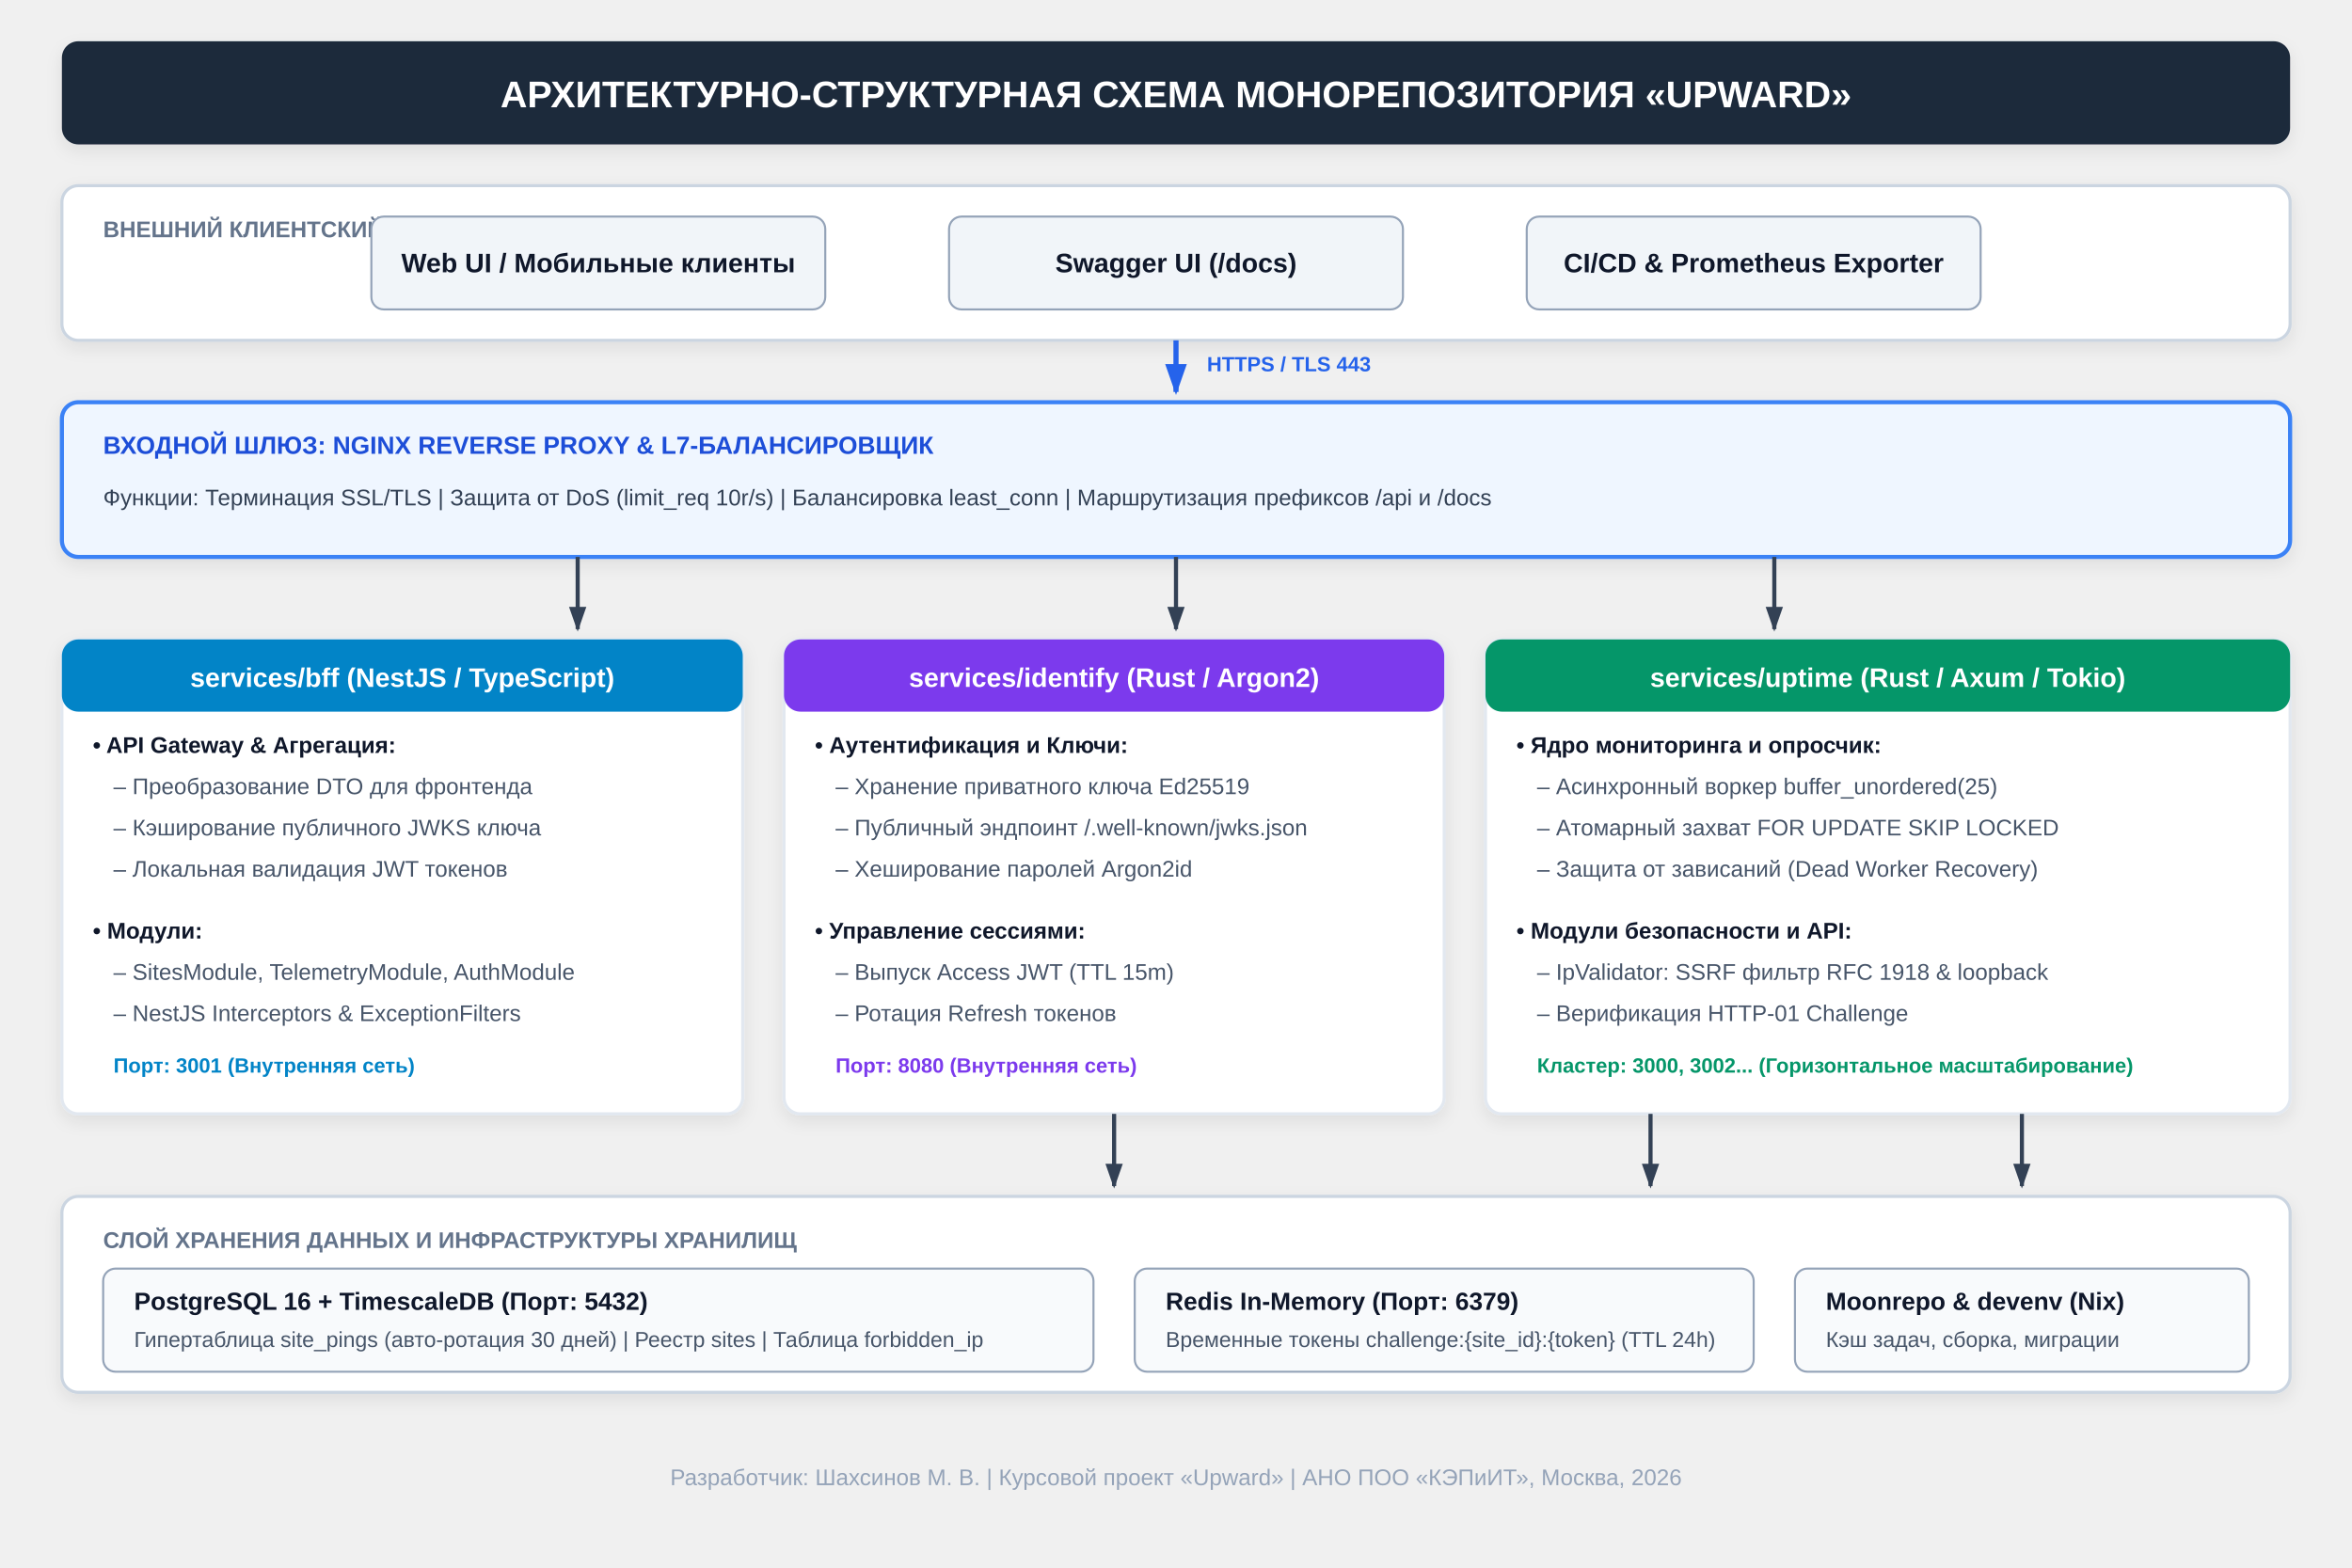
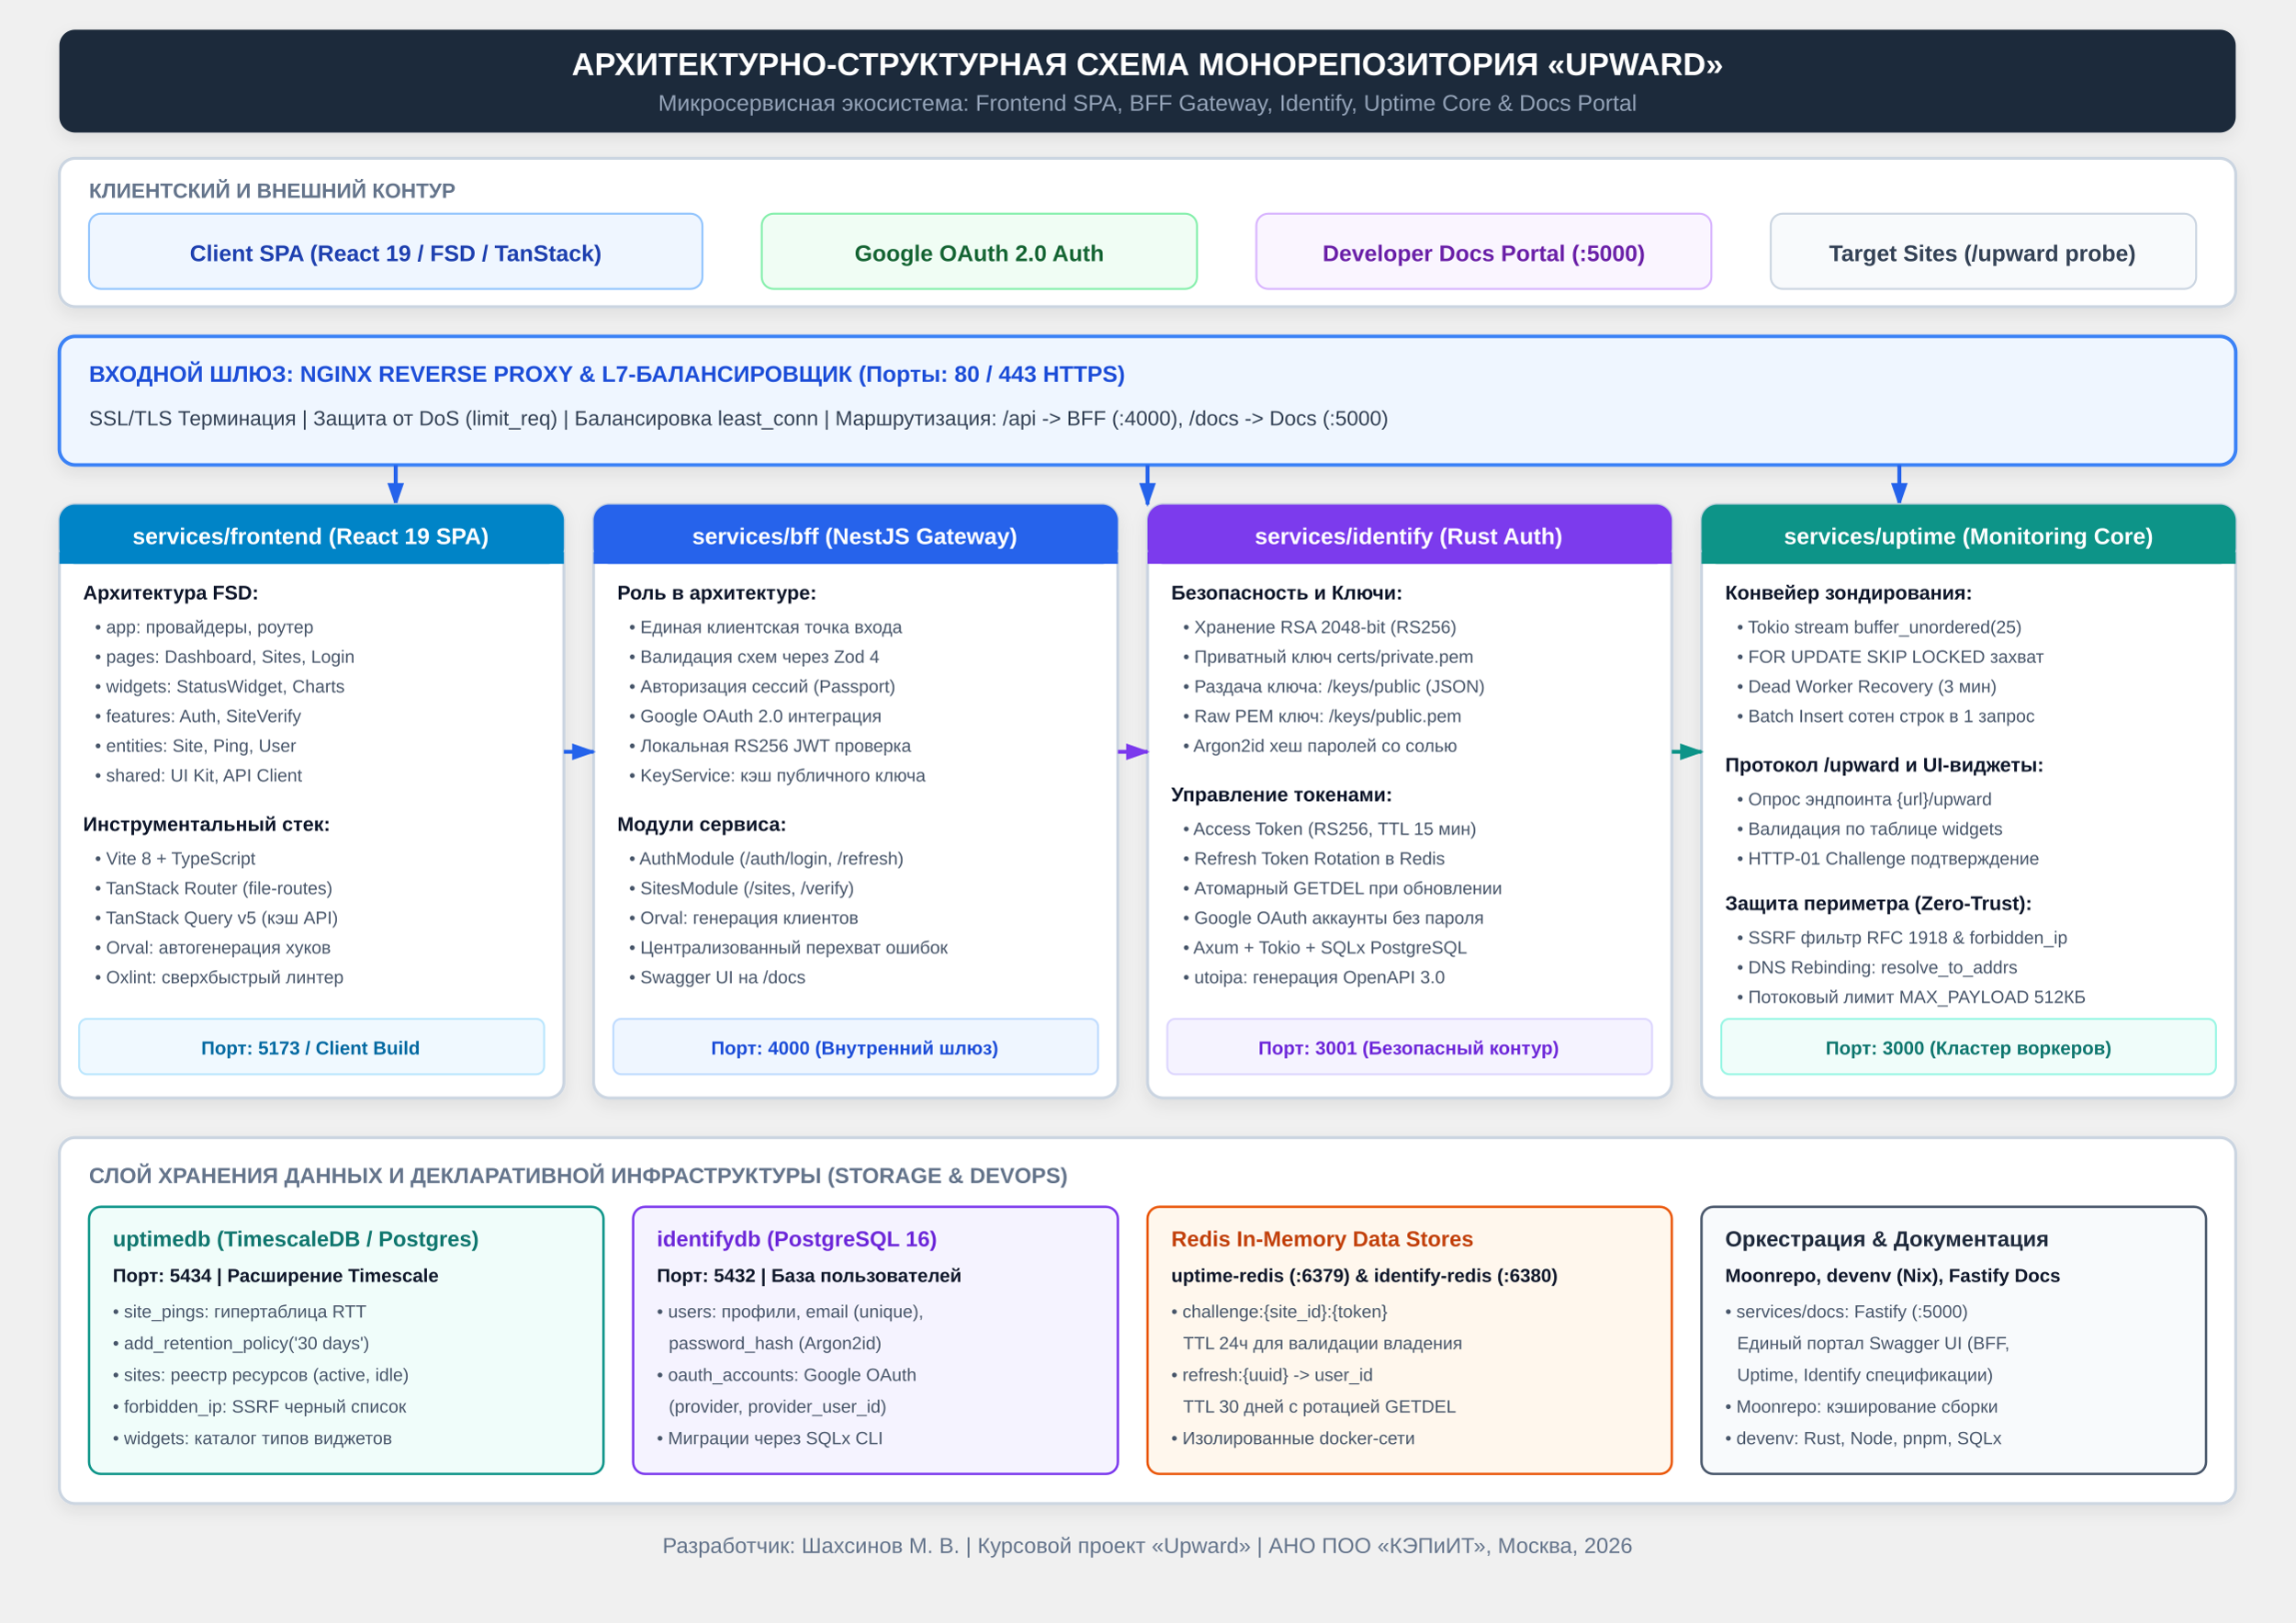
- <svg xmlns="http://www.w3.org/2000/svg" viewBox="0 0 1140 760" width="1140" height="760" style="background:#f8fafc; font-family:Arial,sans-serif;">
+ <svg xmlns="http://www.w3.org/2000/svg" viewBox="0 0 1160 820" width="1160" height="820" style="background:#f8fafc; font-family:'Segoe UI', Arial, sans-serif;">
  <defs>
    <filter id="shadow" x="-2%" y="-2%" width="104%" height="106%" filterUnits="userSpaceOnUse">
      <feDropShadow dx="0" dy="3" stdDeviation="4" flood-color="#0f172a" flood-opacity="0.08" />
    </filter>
    <marker id="arrow" viewBox="0 0 10 10" refX="9" refY="5" markerWidth="6" markerHeight="6" orient="auto-start-reverse">
      <path d="M 0 1.5 L 10 5 L 0 8.5 z" fill="#334155" />
    </marker>
    <marker id="arrow-blue" viewBox="0 0 10 10" refX="9" refY="5" markerWidth="6" markerHeight="6" orient="auto-start-reverse">
      <path d="M 0 1.5 L 10 5 L 0 8.5 z" fill="#2563eb" />
    </marker>
+     <marker id="arrow-teal" viewBox="0 0 10 10" refX="9" refY="5" markerWidth="6" markerHeight="6" orient="auto-start-reverse">
+       <path d="M 0 1.5 L 10 5 L 0 8.5 z" fill="#0d9488" />
+     </marker>
    <marker id="arrow-purple" viewBox="0 0 10 10" refX="9" refY="5" markerWidth="6" markerHeight="6" orient="auto-start-reverse">
-       <path d="M 0 1.5 L 10 5 L 0 8.5 z" fill="#9333ea" />
+       <path d="M 0 1.5 L 10 5 L 0 8.5 z" fill="#7c3aed" />
    </marker>
  </defs>
-   <rect x="30" y="20" width="1080" height="50" rx="8" fill="#1e293b" filter="url(#shadow)" />
-   <text x="570" y="52" fill="#ffffff" font-size="18" font-weight="bold" text-anchor="middle">АРХИТЕКТУРНО-СТРУКТУРНАЯ СХЕМА МОНОРЕПОЗИТОРИЯ «UPWARD»</text>
-   <rect x="30" y="90" width="1080" height="75" rx="8" fill="#ffffff" stroke="#cbd5e1" stroke-width="1.5" filter="url(#shadow)" />
-   <text x="50" y="115" fill="#64748b" font-size="11" font-weight="bold">ВНЕШНИЙ КЛИЕНТСКИЙ КОНТУР</text>
-   <rect x="180" y="105" width="220" height="45" rx="6" fill="#f1f5f9" stroke="#94a3b8" />
-   <text x="290" y="132" fill="#0f172a" font-size="13" font-weight="bold" text-anchor="middle">Web UI / Мобильные клиенты</text>
-   <rect x="460" y="105" width="220" height="45" rx="6" fill="#f1f5f9" stroke="#94a3b8" />
-   <text x="570" y="132" fill="#0f172a" font-size="13" font-weight="bold" text-anchor="middle">Swagger UI (/docs)</text>
-   <rect x="740" y="105" width="220" height="45" rx="6" fill="#f1f5f9" stroke="#94a3b8" />
-   <text x="850" y="132" fill="#0f172a" font-size="13" font-weight="bold" text-anchor="middle">CI/CD &amp; Prometheus Exporter</text>
-   <path d="M 570 165 L 570 190" fill="none" stroke="#2563eb" stroke-width="2.5" marker-end="url(#arrow-blue)" />
-   <text x="585" y="180" fill="#2563eb" font-size="10" font-weight="bold">HTTPS / TLS 443</text>
-   <rect x="30" y="195" width="1080" height="75" rx="8" fill="#eff6ff" stroke="#3b82f6" stroke-width="2" filter="url(#shadow)" />
-   <text x="50" y="220" fill="#1d4ed8" font-size="12" font-weight="bold">ВХОДНОЙ ШЛЮЗ: NGINX REVERSE PROXY &amp; L7-БАЛАНСИРОВЩИК</text>
-   <text x="50" y="245" fill="#334155" font-size="11">Функции: Терминация SSL/TLS | Защита от DoS (limit_req 10r/s) | Балансировка least_conn | Маршрутизация префиксов /api и /docs</text>
-   <path d="M 280 270 L 280 305" fill="none" stroke="#334155" stroke-width="2" marker-end="url(#arrow)" />
-   <path d="M 570 270 L 570 305" fill="none" stroke="#334155" stroke-width="2" marker-end="url(#arrow)" />
-   <path d="M 860 270 L 860 305" fill="none" stroke="#334155" stroke-width="2" marker-end="url(#arrow)" />
-   <rect x="30" y="310" width="330" height="230" rx="8" fill="#ffffff" stroke="#e2e8f0" stroke-width="1.5" filter="url(#shadow)" />
-   <rect x="30" y="310" width="330" height="35" rx="8" fill="#0284c7" />
-   <text x="195" y="333" fill="#ffffff" font-size="13" font-weight="bold" text-anchor="middle">services/bff (NestJS / TypeScript)</text>
-   <text x="45" y="365" fill="#0f172a" font-size="11" font-weight="bold">• API Gateway &amp; Агрегация:</text>
-   <text x="55" y="385" fill="#475569" font-size="11">– Преобразование DTO для фронтенда</text>
-   <text x="55" y="405" fill="#475569" font-size="11">– Кэширование публичного JWKS ключа</text>
-   <text x="55" y="425" fill="#475569" font-size="11">– Локальная валидация JWT токенов</text>
-   <text x="45" y="455" fill="#0f172a" font-size="11" font-weight="bold">• Модули:</text>
-   <text x="55" y="475" fill="#475569" font-size="11">– SitesModule, TelemetryModule, AuthModule</text>
-   <text x="55" y="495" fill="#475569" font-size="11">– NestJS Interceptors &amp; ExceptionFilters</text>
-   <text x="55" y="520" fill="#0284c7" font-size="10" font-weight="bold">Порт: 3001 (Внутренняя сеть)</text>
-   <rect x="380" y="310" width="320" height="230" rx="8" fill="#ffffff" stroke="#e2e8f0" stroke-width="1.5" filter="url(#shadow)" />
-   <rect x="380" y="310" width="320" height="35" rx="8" fill="#7c3aed" />
-   <text x="540" y="333" fill="#ffffff" font-size="13" font-weight="bold" text-anchor="middle">services/identify (Rust / Argon2)</text>
-   <text x="395" y="365" fill="#0f172a" font-size="11" font-weight="bold">• Аутентификация и Ключи:</text>
-   <text x="405" y="385" fill="#475569" font-size="11">– Хранение приватного ключа Ed25519</text>
-   <text x="405" y="405" fill="#475569" font-size="11">– Публичный эндпоинт /.well-known/jwks.json</text>
-   <text x="405" y="425" fill="#475569" font-size="11">– Хеширование паролей Argon2id</text>
-   <text x="395" y="455" fill="#0f172a" font-size="11" font-weight="bold">• Управление сессиями:</text>
-   <text x="405" y="475" fill="#475569" font-size="11">– Выпуск Access JWT (TTL 15m)</text>
-   <text x="405" y="495" fill="#475569" font-size="11">– Ротация Refresh токенов</text>
-   <text x="405" y="520" fill="#7c3aed" font-size="10" font-weight="bold">Порт: 8080 (Внутренняя сеть)</text>
-   <rect x="720" y="310" width="390" height="230" rx="8" fill="#ffffff" stroke="#e2e8f0" stroke-width="1.5" filter="url(#shadow)" />
-   <rect x="720" y="310" width="390" height="35" rx="8" fill="#059669" />
-   <text x="915" y="333" fill="#ffffff" font-size="13" font-weight="bold" text-anchor="middle">services/uptime (Rust / Axum / Tokio)</text>
-   <text x="735" y="365" fill="#0f172a" font-size="11" font-weight="bold">• Ядро мониторинга и опросчик:</text>
-   <text x="745" y="385" fill="#475569" font-size="11">– Асинхронный воркер buffer_unordered(25)</text>
-   <text x="745" y="405" fill="#475569" font-size="11">– Атомарный захват FOR UPDATE SKIP LOCKED</text>
-   <text x="745" y="425" fill="#475569" font-size="11">– Защита от зависаний (Dead Worker Recovery)</text>
-   <text x="735" y="455" fill="#0f172a" font-size="11" font-weight="bold">• Модули безопасности и API:</text>
-   <text x="745" y="475" fill="#475569" font-size="11">– IpValidator: SSRF фильтр RFC 1918 &amp; loopback</text>
-   <text x="745" y="495" fill="#475569" font-size="11">– Верификация HTTP-01 Challenge</text>
-   <text x="745" y="520" fill="#059669" font-size="10" font-weight="bold">Кластер: 3000, 3002... (Горизонтальное масштабирование)</text>
-   <path d="M 800 540 L 800 575" fill="none" stroke="#334155" stroke-width="2" marker-end="url(#arrow)" />
-   <path d="M 980 540 L 980 575" fill="none" stroke="#334155" stroke-width="2" marker-end="url(#arrow)" />
-   <path d="M 540 540 L 540 575" fill="none" stroke="#334155" stroke-width="2" marker-end="url(#arrow)" />
-   <rect x="30" y="580" width="1080" height="95" rx="8" fill="#ffffff" stroke="#cbd5e1" stroke-width="1.5" filter="url(#shadow)" />
-   <text x="50" y="605" fill="#64748b" font-size="11" font-weight="bold">СЛОЙ ХРАНЕНИЯ ДАННЫХ И ИНФРАСТРУКТУРЫ ХРАНИЛИЩ</text>
-   <rect x="50" y="615" width="480" height="50" rx="6" fill="#f8fafc" stroke="#94a3b8" />
-   <text x="65" y="635" fill="#0f172a" font-size="12" font-weight="bold">PostgreSQL 16 + TimescaleDB (Порт: 5432)</text>
-   <text x="65" y="653" fill="#475569" font-size="10.5">Гипертаблица site_pings (авто-ротация 30 дней) | Реестр sites | Таблица forbidden_ip</text>
-   <rect x="550" y="615" width="300" height="50" rx="6" fill="#f8fafc" stroke="#94a3b8" />
-   <text x="565" y="635" fill="#0f172a" font-size="12" font-weight="bold">Redis In-Memory (Порт: 6379)</text>
-   <text x="565" y="653" fill="#475569" font-size="10.5">Временные токены challenge:{site_id}:{token} (TTL 24h)</text>
-   <rect x="870" y="615" width="220" height="50" rx="6" fill="#f8fafc" stroke="#94a3b8" />
-   <text x="885" y="635" fill="#0f172a" font-size="12" font-weight="bold">Moonrepo &amp; devenv (Nix)</text>
-   <text x="885" y="653" fill="#475569" font-size="10.5">Кэш задач, сборка, миграции</text>
-   <text x="570" y="720" fill="#94a3b8" font-size="11" text-anchor="middle">Разработчик: Шахсинов М. В. | Курсовой проект «Upward» | АНО ПОО «КЭПиИТ», Москва, 2026</text>
+   <rect x="30" y="15" width="1100" height="52" rx="8" fill="#1e293b" filter="url(#shadow)" />
+   <text x="580" y="38" fill="#ffffff" font-size="16" font-weight="bold" text-anchor="middle">АРХИТЕКТУРНО-СТРУКТУРНАЯ СХЕМА МОНОРЕПОЗИТОРИЯ «UPWARD»</text>
+   <text x="580" y="56" fill="#94a3b8" font-size="11.5" text-anchor="middle">Микросервисная экосистема: Frontend SPA, BFF Gateway, Identify, Uptime Core &amp; Docs Portal</text>
+   <rect x="30" y="80" width="1100" height="75" rx="8" fill="#ffffff" stroke="#cbd5e1" stroke-width="1.5" filter="url(#shadow)" />
+   <text x="45" y="100" fill="#64748b" font-size="10.5" font-weight="bold">КЛИЕНТСКИЙ И ВНЕШНИЙ КОНТУР</text>
+   <rect x="45" y="108" width="310" height="38" rx="6" fill="#eff6ff" stroke="#93c5fd" />
+   <text x="200" y="132" fill="#1e40af" font-size="11.5" font-weight="bold" text-anchor="middle">Client SPA (React 19 / FSD / TanStack)</text>
+   <rect x="385" y="108" width="220" height="38" rx="6" fill="#f0fdf4" stroke="#86efac" />
+   <text x="495" y="132" fill="#166534" font-size="11.5" font-weight="bold" text-anchor="middle">Google OAuth 2.0 Auth</text>
+   <rect x="635" y="108" width="230" height="38" rx="6" fill="#faf5ff" stroke="#d8b4fe" />
+   <text x="750" y="132" fill="#6b21a8" font-size="11.5" font-weight="bold" text-anchor="middle">Developer Docs Portal (:5000)</text>
+   <rect x="895" y="108" width="215" height="38" rx="6" fill="#f8fafc" stroke="#cbd5e1" />
+   <text x="1002" y="132" fill="#334155" font-size="11.5" font-weight="bold" text-anchor="middle">Target Sites (/upward probe)</text>
+   <rect x="30" y="170" width="1100" height="65" rx="8" fill="#eff6ff" stroke="#3b82f6" stroke-width="1.8" filter="url(#shadow)" />
+   <text x="45" y="193" fill="#1d4ed8" font-size="11.5" font-weight="bold">ВХОДНОЙ ШЛЮЗ: NGINX REVERSE PROXY &amp; L7-БАЛАНСИРОВЩИК (Порты: 80 / 443 HTTPS)</text>
+   <text x="45" y="215" fill="#334155" font-size="10.5">SSL/TLS Терминация | Защита от DoS (limit_req) | Балансировка least_conn | Маршрутизация: /api -&gt; BFF (:4000), /docs -&gt; Docs (:5000)</text>
+   <path d="M 200 235 L 200 255" fill="none" stroke="#2563eb" stroke-width="2" marker-end="url(#arrow-blue)" />
+   <path d="M 580 235 L 580 255" fill="none" stroke="#2563eb" stroke-width="2" marker-end="url(#arrow-blue)" />
+   <path d="M 960 235 L 960 255" fill="none" stroke="#2563eb" stroke-width="2" marker-end="url(#arrow-blue)" />
+   <g transform="translate(30, 255)" filter="url(#shadow)">
+     <rect x="0" y="0" width="255" height="300" rx="8" fill="#ffffff" stroke="#cbd5e1" stroke-width="1.5" />
+     <rect x="0" y="0" width="255" height="30" rx="8" fill="#0284c7" />
+     <rect x="0" y="24" width="255" height="6" fill="#0284c7" />
+     <text x="127" y="20" fill="#ffffff" font-size="11.5" font-weight="bold" text-anchor="middle">services/frontend (React 19 SPA)</text>
+     <text x="12" y="48" fill="#0f172a" font-size="10" font-weight="bold">Архитектура FSD:</text>
+     <text x="18" y="65" fill="#475569" font-size="9">• app: провайдеры, роутер</text>
+     <text x="18" y="80" fill="#475569" font-size="9">• pages: Dashboard, Sites, Login</text>
+     <text x="18" y="95" fill="#475569" font-size="9">• widgets: StatusWidget, Charts</text>
+     <text x="18" y="110" fill="#475569" font-size="9">• features: Auth, SiteVerify</text>
+     <text x="18" y="125" fill="#475569" font-size="9">• entities: Site, Ping, User</text>
+     <text x="18" y="140" fill="#475569" font-size="9">• shared: UI Kit, API Client</text>
+     <text x="12" y="165" fill="#0f172a" font-size="10" font-weight="bold">Инструментальный стек:</text>
+     <text x="18" y="182" fill="#475569" font-size="9">• Vite 8 + TypeScript</text>
+     <text x="18" y="197" fill="#475569" font-size="9">• TanStack Router (file-routes)</text>
+     <text x="18" y="212" fill="#475569" font-size="9">• TanStack Query v5 (кэш API)</text>
+     <text x="18" y="227" fill="#475569" font-size="9">• Orval: автогенерация хуков</text>
+     <text x="18" y="242" fill="#475569" font-size="9">• Oxlint: сверхбыстрый линтер</text>
+     <rect x="10" y="260" width="235" height="28" rx="4" fill="#f0f9ff" stroke="#bae6fd" />
+     <text x="127" y="278" fill="#0369a1" font-size="9.5" font-weight="bold" text-anchor="middle">Порт: 5173 / Client Build</text>
+   </g>
+   <g transform="translate(300, 255)" filter="url(#shadow)">
+     <rect x="0" y="0" width="265" height="300" rx="8" fill="#ffffff" stroke="#cbd5e1" stroke-width="1.5" />
+     <rect x="0" y="0" width="265" height="30" rx="8" fill="#2563eb" />
+     <rect x="0" y="24" width="265" height="6" fill="#2563eb" />
+     <text x="132" y="20" fill="#ffffff" font-size="11.5" font-weight="bold" text-anchor="middle">services/bff (NestJS Gateway)</text>
+     <text x="12" y="48" fill="#0f172a" font-size="10" font-weight="bold">Роль в архитектуре:</text>
+     <text x="18" y="65" fill="#475569" font-size="9">• Единая клиентская точка входа</text>
+     <text x="18" y="80" fill="#475569" font-size="9">• Валидация схем через Zod 4</text>
+     <text x="18" y="95" fill="#475569" font-size="9">• Авторизация сессий (Passport)</text>
+     <text x="18" y="110" fill="#475569" font-size="9">• Google OAuth 2.0 интеграция</text>
+     <text x="18" y="125" fill="#475569" font-size="9">• Локальная RS256 JWT проверка</text>
+     <text x="18" y="140" fill="#475569" font-size="9">• KeyService: кэш публичного ключа</text>
+     <text x="12" y="165" fill="#0f172a" font-size="10" font-weight="bold">Модули сервиса:</text>
+     <text x="18" y="182" fill="#475569" font-size="9">• AuthModule (/auth/login, /refresh)</text>
+     <text x="18" y="197" fill="#475569" font-size="9">• SitesModule (/sites, /verify)</text>
+     <text x="18" y="212" fill="#475569" font-size="9">• Orval: генерация клиентов</text>
+     <text x="18" y="227" fill="#475569" font-size="9">• Централизованный перехват ошибок</text>
+     <text x="18" y="242" fill="#475569" font-size="9">• Swagger UI на /docs</text>
+     <rect x="10" y="260" width="245" height="28" rx="4" fill="#eff6ff" stroke="#bfdbfe" />
+     <text x="132" y="278" fill="#1d4ed8" font-size="9.5" font-weight="bold" text-anchor="middle">Порт: 4000 (Внутренний шлюз)</text>
+   </g>
+   <g transform="translate(580, 255)" filter="url(#shadow)">
+     <rect x="0" y="0" width="265" height="300" rx="8" fill="#ffffff" stroke="#cbd5e1" stroke-width="1.5" />
+     <rect x="0" y="0" width="265" height="30" rx="8" fill="#7c3aed" />
+     <rect x="0" y="24" width="265" height="6" fill="#7c3aed" />
+     <text x="132" y="20" fill="#ffffff" font-size="11.5" font-weight="bold" text-anchor="middle">services/identify (Rust Auth)</text>
+     <text x="12" y="48" fill="#0f172a" font-size="10" font-weight="bold">Безопасность и Ключи:</text>
+     <text x="18" y="65" fill="#475569" font-size="9">• Хранение RSA 2048-bit (RS256)</text>
+     <text x="18" y="80" fill="#475569" font-size="9">• Приватный ключ certs/private.pem</text>
+     <text x="18" y="95" fill="#475569" font-size="9">• Раздача ключа: /keys/public (JSON)</text>
+     <text x="18" y="110" fill="#475569" font-size="9">• Raw PEM ключ: /keys/public.pem</text>
+     <text x="18" y="125" fill="#475569" font-size="9">• Argon2id хеш паролей со солью</text>
+     <text x="12" y="150" fill="#0f172a" font-size="10" font-weight="bold">Управление токенами:</text>
+     <text x="18" y="167" fill="#475569" font-size="9">• Access Token (RS256, TTL 15 мин)</text>
+     <text x="18" y="182" fill="#475569" font-size="9">• Refresh Token Rotation в Redis</text>
+     <text x="18" y="197" fill="#475569" font-size="9">• Атомарный GETDEL при обновлении</text>
+     <text x="18" y="212" fill="#475569" font-size="9">• Google OAuth аккаунты без пароля</text>
+     <text x="18" y="227" fill="#475569" font-size="9">• Axum + Tokio + SQLx PostgreSQL</text>
+     <text x="18" y="242" fill="#475569" font-size="9">• utoipa: генерация OpenAPI 3.0</text>
+     <rect x="10" y="260" width="245" height="28" rx="4" fill="#f5f3ff" stroke="#ddd6fe" />
+     <text x="132" y="278" fill="#6d28d9" font-size="9.5" font-weight="bold" text-anchor="middle">Порт: 3001 (Безопасный контур)</text>
+   </g>
+   <g transform="translate(860, 255)" filter="url(#shadow)">
+     <rect x="0" y="0" width="270" height="300" rx="8" fill="#ffffff" stroke="#cbd5e1" stroke-width="1.5" />
+     <rect x="0" y="0" width="270" height="30" rx="8" fill="#0d9488" />
+     <rect x="0" y="24" width="270" height="6" fill="#0d9488" />
+     <text x="135" y="20" fill="#ffffff" font-size="11.5" font-weight="bold" text-anchor="middle">services/uptime (Monitoring Core)</text>
+     <text x="12" y="48" fill="#0f172a" font-size="10" font-weight="bold">Конвейер зондирования:</text>
+     <text x="18" y="65" fill="#475569" font-size="9">• Tokio stream buffer_unordered(25)</text>
+     <text x="18" y="80" fill="#475569" font-size="9">• FOR UPDATE SKIP LOCKED захват</text>
+     <text x="18" y="95" fill="#475569" font-size="9">• Dead Worker Recovery (3 мин)</text>
+     <text x="18" y="110" fill="#475569" font-size="9">• Batch Insert сотен строк в 1 запрос</text>
+     <text x="12" y="135" fill="#0f172a" font-size="10" font-weight="bold">Протокол /upward и UI-виджеты:</text>
+     <text x="18" y="152" fill="#475569" font-size="9">• Опрос эндпоинта {url}/upward</text>
+     <text x="18" y="167" fill="#475569" font-size="9">• Валидация по таблице widgets</text>
+     <text x="18" y="182" fill="#475569" font-size="9">• HTTP-01 Challenge подтверждение</text>
+     <text x="12" y="205" fill="#0f172a" font-size="10" font-weight="bold">Защита периметра (Zero-Trust):</text>
+     <text x="18" y="222" fill="#475569" font-size="9">• SSRF фильтр RFC 1918 &amp; forbidden_ip</text>
+     <text x="18" y="237" fill="#475569" font-size="9">• DNS Rebinding: resolve_to_addrs</text>
+     <text x="18" y="252" fill="#475569" font-size="9">• Потоковый лимит MAX_PAYLOAD 512КБ</text>
+     <rect x="10" y="260" width="250" height="28" rx="4" fill="#f0fdfa" stroke="#99f6e4" />
+     <text x="135" y="278" fill="#0f766e" font-size="9.5" font-weight="bold" text-anchor="middle">Порт: 3000 (Кластер воркеров)</text>
+   </g>
+   <path d="M 285 380 L 300 380" fill="none" stroke="#2563eb" stroke-width="2" marker-end="url(#arrow-blue)" />
+   <path d="M 565 380 L 580 380" fill="none" stroke="#7c3aed" stroke-width="2" marker-end="url(#arrow-purple)" />
+   <path d="M 845 380 L 860 380" fill="none" stroke="#0d9488" stroke-width="2" marker-end="url(#arrow-teal)" />
+   <rect x="30" y="575" width="1100" height="185" rx="8" fill="#ffffff" stroke="#cbd5e1" stroke-width="1.5" filter="url(#shadow)" />
+   <text x="45" y="598" fill="#64748b" font-size="11" font-weight="bold">СЛОЙ ХРАНЕНИЯ ДАННЫХ И ДЕКЛАРАТИВНОЙ ИНФРАСТРУКТУРЫ (STORAGE &amp; DEVOPS)</text>
+   <g transform="translate(45, 610)">
+     <rect x="0" y="0" width="260" height="135" rx="6" fill="#f0fdfa" stroke="#0d9488" stroke-width="1.2" />
+     <text x="12" y="20" fill="#0f766e" font-size="11" font-weight="bold">uptimedb (TimescaleDB / Postgres)</text>
+     <text x="12" y="38" fill="#0f172a" font-size="9.5" font-weight="bold">Порт: 5434 | Расширение Timescale</text>
+     <text x="12" y="56" fill="#475569" font-size="9">• site_pings: гипертаблица RTT</text>
+     <text x="12" y="72" fill="#475569" font-size="9">• add_retention_policy('30 days')</text>
+     <text x="12" y="88" fill="#475569" font-size="9">• sites: реестр ресурсов (active, idle)</text>
+     <text x="12" y="104" fill="#475569" font-size="9">• forbidden_ip: SSRF черный список</text>
+     <text x="12" y="120" fill="#475569" font-size="9">• widgets: каталог типов виджетов</text>
+   </g>
+   <g transform="translate(320, 610)">
+     <rect x="0" y="0" width="245" height="135" rx="6" fill="#f5f3ff" stroke="#7c3aed" stroke-width="1.2" />
+     <text x="12" y="20" fill="#6d28d9" font-size="11" font-weight="bold">identifydb (PostgreSQL 16)</text>
+     <text x="12" y="38" fill="#0f172a" font-size="9.5" font-weight="bold">Порт: 5432 | База пользователей</text>
+     <text x="12" y="56" fill="#475569" font-size="9">• users: профили, email (unique),</text>
+     <text x="18" y="72" fill="#475569" font-size="9">  password_hash (Argon2id)</text>
+     <text x="12" y="88" fill="#475569" font-size="9">• oauth_accounts: Google OAuth</text>
+     <text x="18" y="104" fill="#475569" font-size="9">  (provider, provider_user_id)</text>
+     <text x="12" y="120" fill="#475569" font-size="9">• Миграции через SQLx CLI</text>
+   </g>
+   <g transform="translate(580, 610)">
+     <rect x="0" y="0" width="265" height="135" rx="6" fill="#fff7ed" stroke="#ea580c" stroke-width="1.2" />
+     <text x="12" y="20" fill="#c2410c" font-size="11" font-weight="bold">Redis In-Memory Data Stores</text>
+     <text x="12" y="38" fill="#0f172a" font-size="9.5" font-weight="bold">uptime-redis (:6379) &amp; identify-redis (:6380)</text>
+     <text x="12" y="56" fill="#475569" font-size="9">• challenge:{site_id}:{token}</text>
+     <text x="18" y="72" fill="#475569" font-size="9">  TTL 24ч для валидации владения</text>
+     <text x="12" y="88" fill="#475569" font-size="9">• refresh:{uuid} -&gt; user_id</text>
+     <text x="18" y="104" fill="#475569" font-size="9">  TTL 30 дней с ротацией GETDEL</text>
+     <text x="12" y="120" fill="#475569" font-size="9">• Изолированные docker-сети</text>
+   </g>
+   <g transform="translate(860, 610)">
+     <rect x="0" y="0" width="255" height="135" rx="6" fill="#f8fafc" stroke="#475569" stroke-width="1.2" />
+     <text x="12" y="20" fill="#1e293b" font-size="11" font-weight="bold">Оркестрация &amp; Документация</text>
+     <text x="12" y="38" fill="#0f172a" font-size="9.5" font-weight="bold">Moonrepo, devenv (Nix), Fastify Docs</text>
+     <text x="12" y="56" fill="#475569" font-size="9">• services/docs: Fastify (:5000)</text>
+     <text x="18" y="72" fill="#475569" font-size="9">  Единый портал Swagger UI (BFF,</text>
+     <text x="18" y="88" fill="#475569" font-size="9">  Uptime, Identify спецификации)</text>
+     <text x="12" y="104" fill="#475569" font-size="9">• Moonrepo: кэширование сборки</text>
+     <text x="12" y="120" fill="#475569" font-size="9">• devenv: Rust, Node, pnpm, SQLx</text>
+   </g>
+   <text x="580" y="785" fill="#64748b" font-size="11" text-anchor="middle">Разработчик: Шахсинов М. В. | Курсовой проект «Upward» | АНО ПОО «КЭПиИТ», Москва, 2026</text>
</svg>
